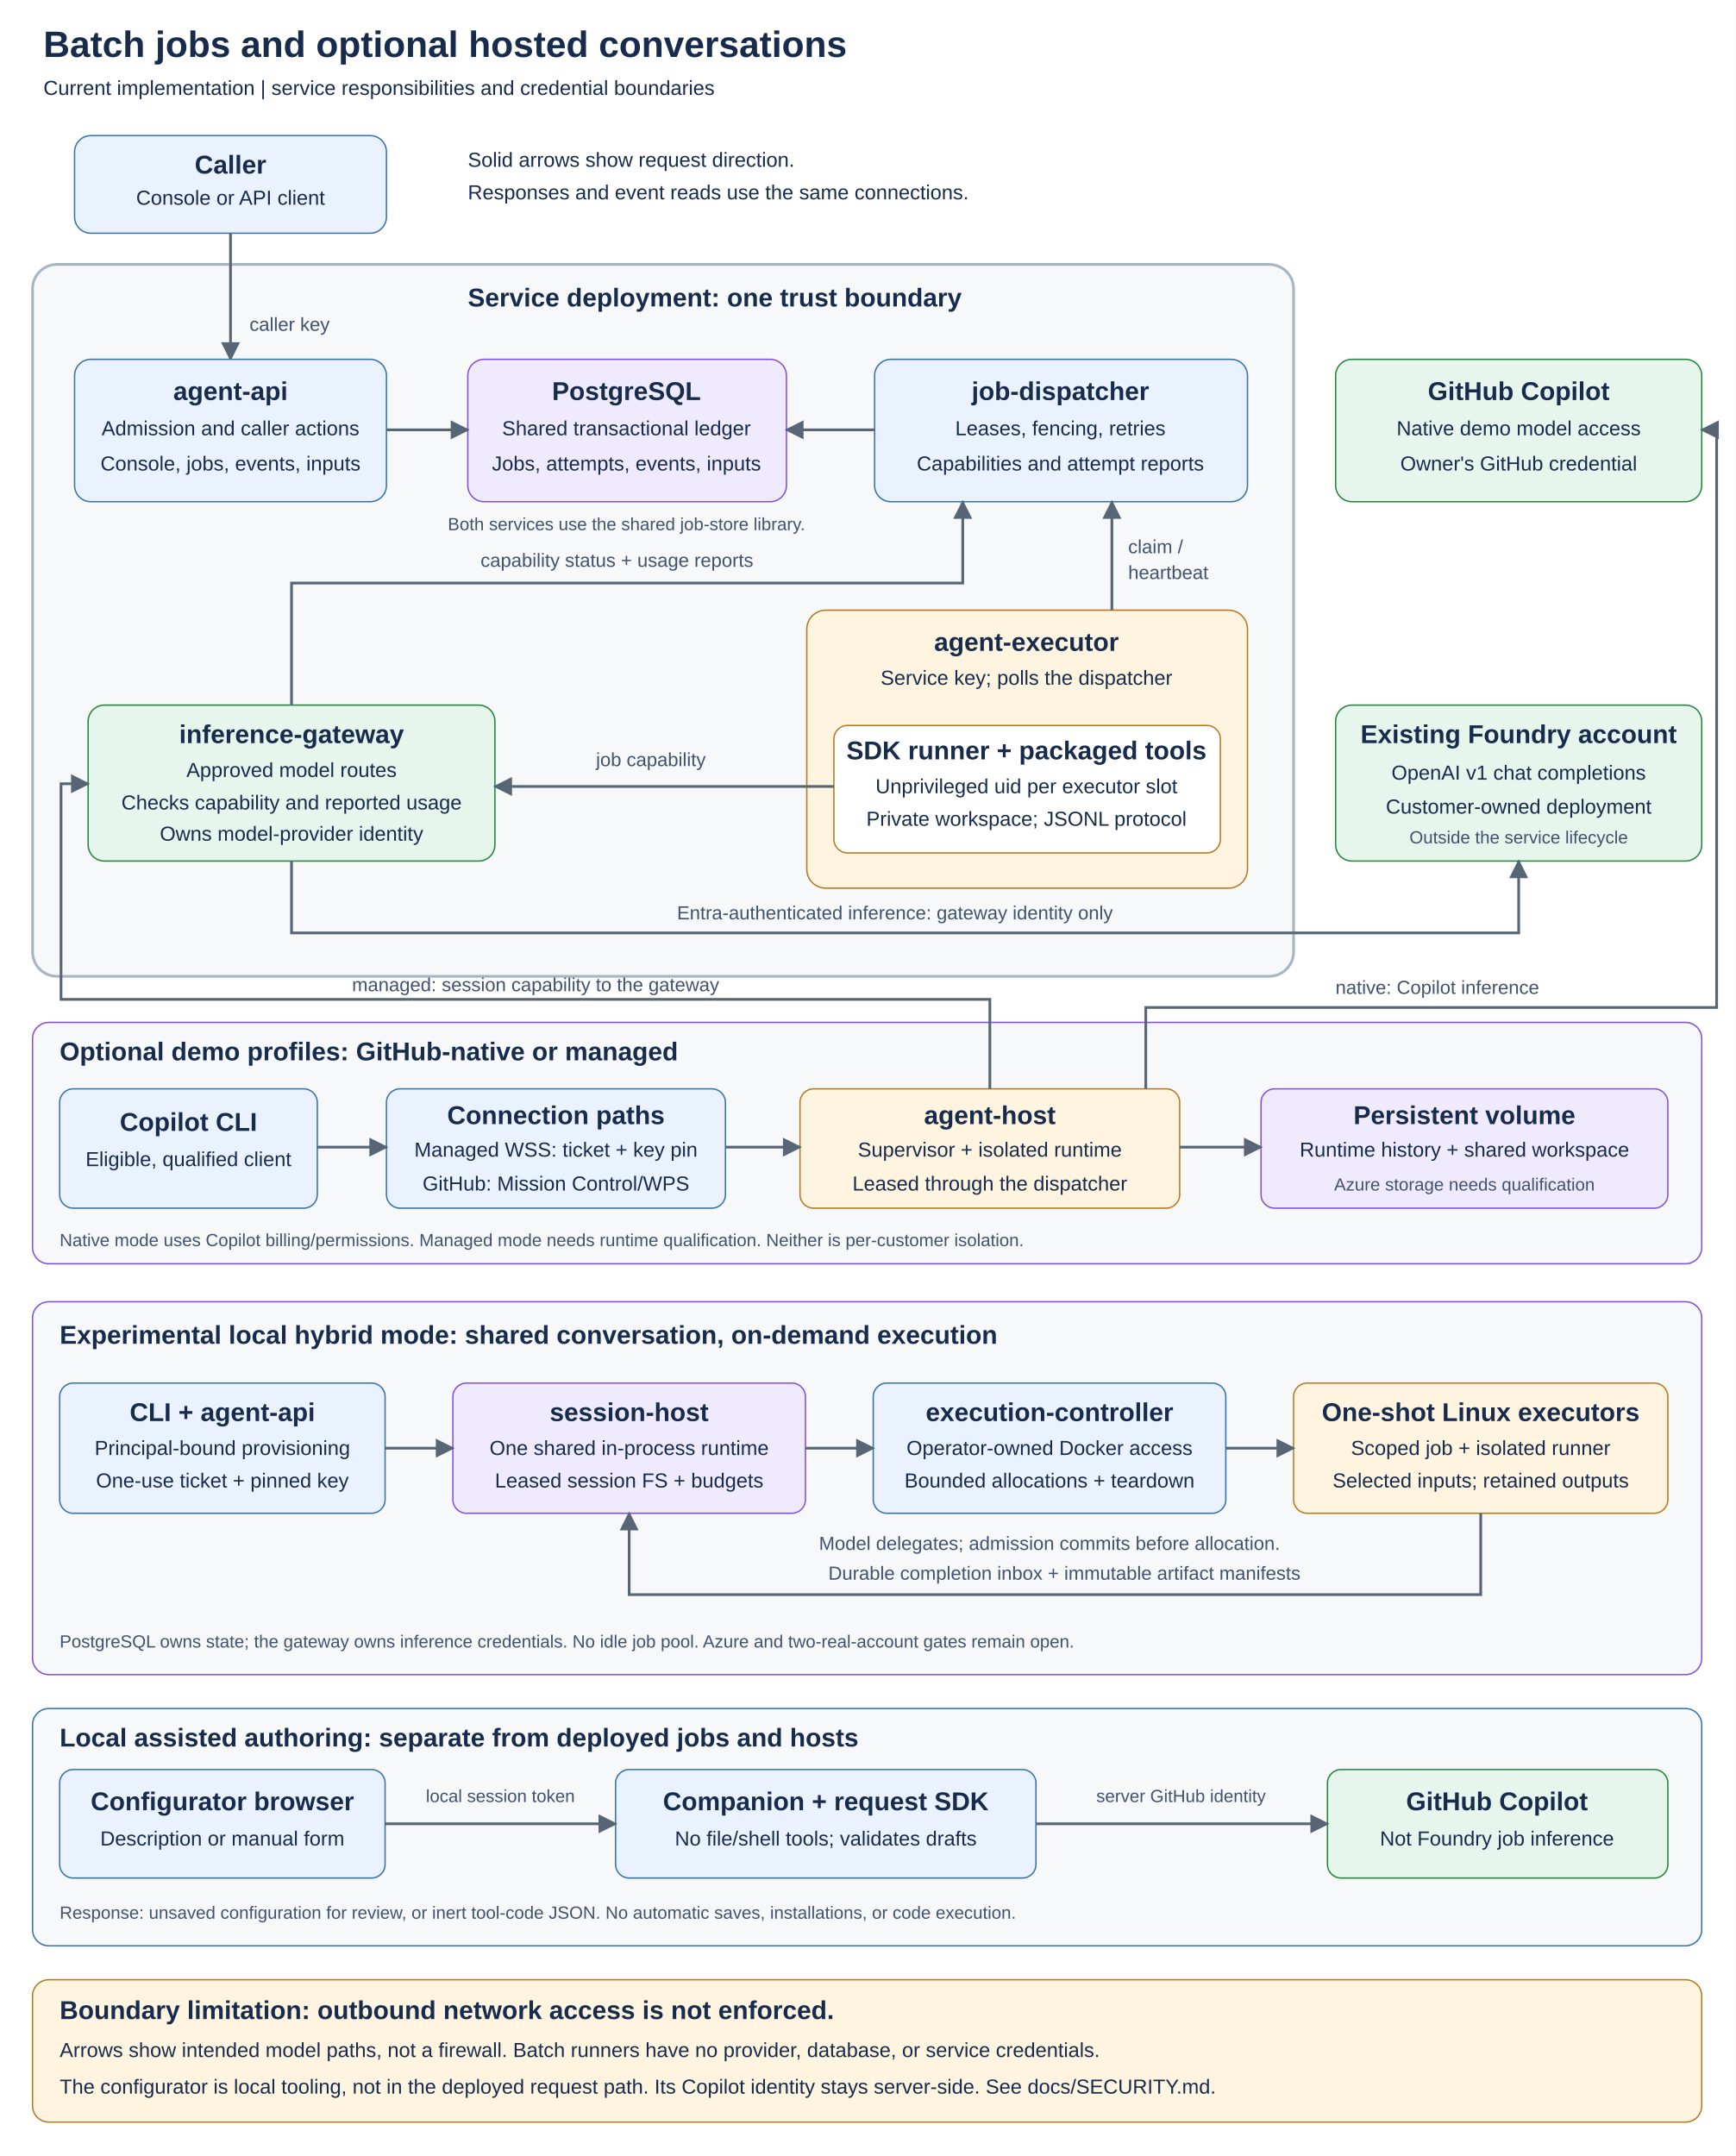
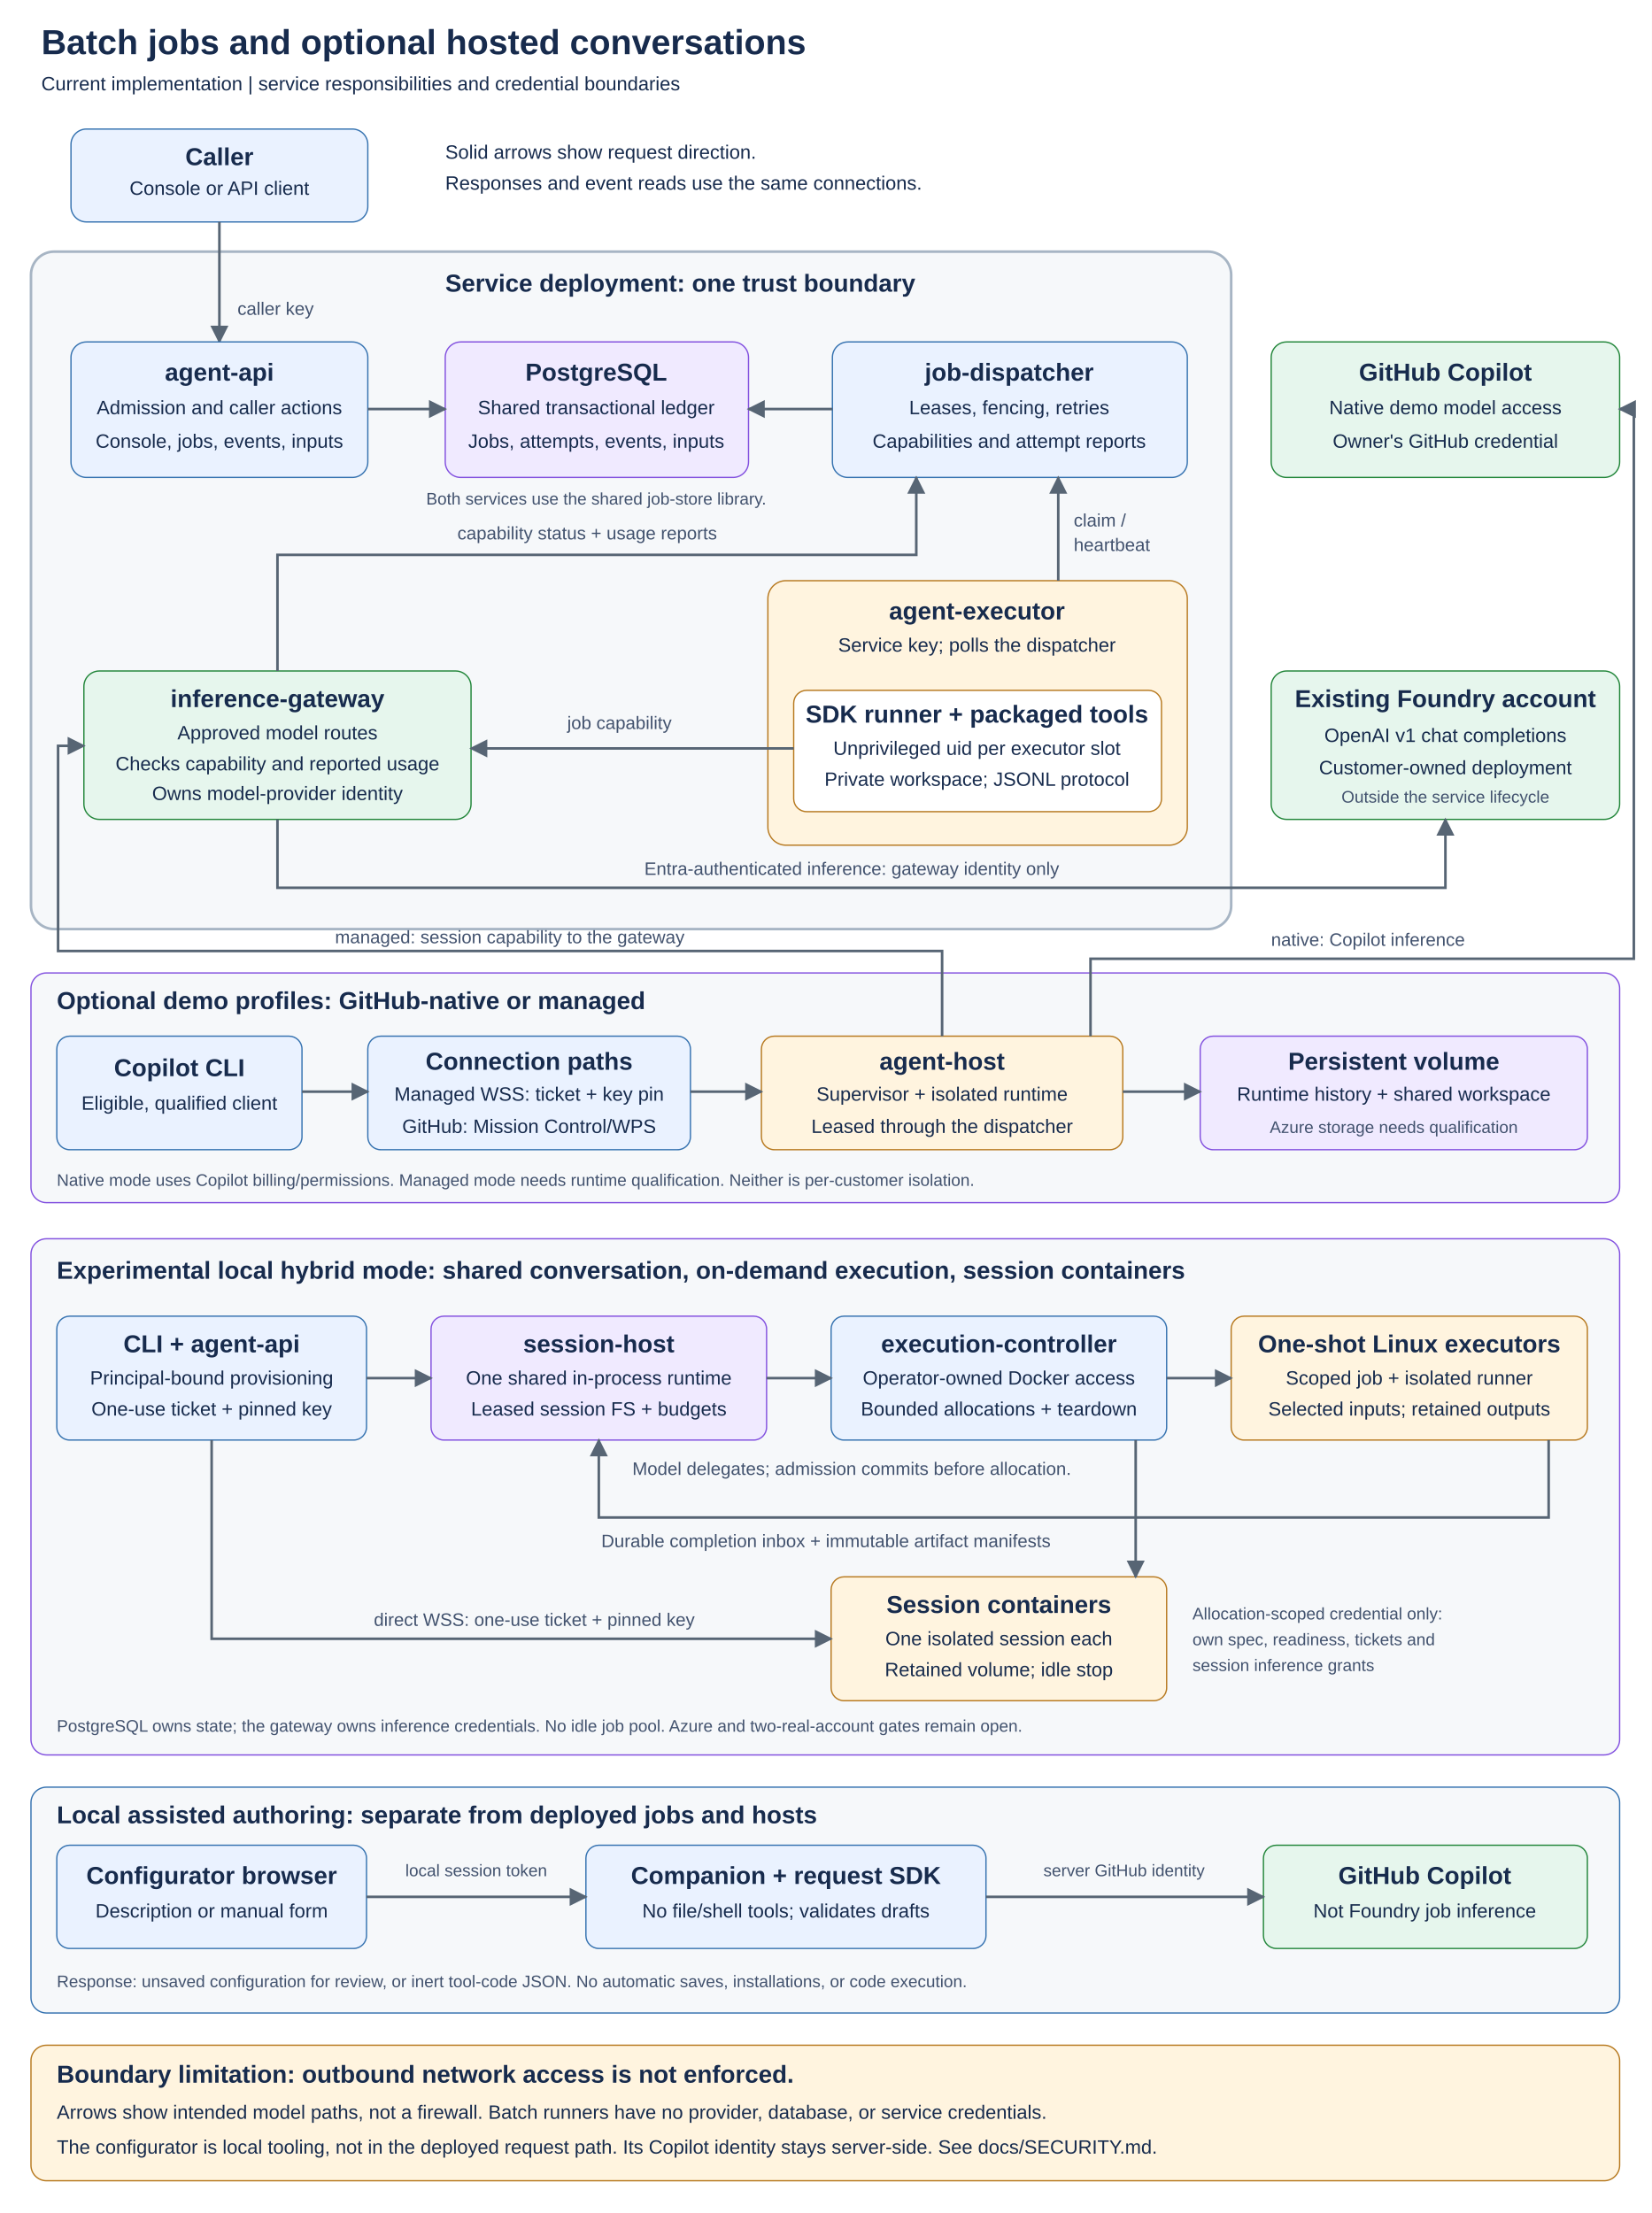
- <svg xmlns="http://www.w3.org/2000/svg" width="1280" height="1590" viewBox="0 0 1280 1590" role="img" aria-labelledby="title description">
+ <svg xmlns="http://www.w3.org/2000/svg" width="1280" height="1715" viewBox="0 0 1280 1715" role="img" aria-labelledby="title description">
  <defs>
    <marker id="arrow" viewBox="0 0 10 10" refX="9" refY="5" markerWidth="7" markerHeight="7" orient="auto-start-reverse">
      <path d="M 0 0 L 10 5 L 0 10 z" fill="#576574" />
    </marker>
    <style>
      text { font-family: Arial, Helvetica, sans-serif; fill: #172b4d; }
      .title { font-size: 27px; font-weight: 700; }
      .heading { font-size: 19px; font-weight: 700; }
      .body { font-size: 15px; }
      .label { font-size: 14px; fill: #42526e; }
      .small { font-size: 13px; fill: #42526e; }
      .edge { fill: none; stroke: #576574; stroke-width: 2; marker-end: url(#arrow); }
    </style>
  </defs>
-   <rect width="1280" height="1590" fill="#ffffff" />
+   <rect width="1280" height="1715" fill="#ffffff" />
  <text x="32" y="42" class="title">Batch jobs and optional hosted conversations</text>
  <text x="32" y="70" class="body">Current implementation | service responsibilities and credential boundaries</text>
  <rect x="55" y="100" width="230" height="72" rx="12" fill="#eaf2ff" stroke="#3572b0" />
  <text x="170" y="128" class="heading" text-anchor="middle">Caller</text>
  <text x="170" y="151" class="body" text-anchor="middle">Console or API client</text>
  <text x="345" y="123" class="body">Solid arrows show request direction.</text>
  <text x="345" y="147" class="body">Responses and event reads use the same connections.</text>
  <rect x="24" y="195" width="930" height="525" rx="18" fill="#f6f8fa" stroke="#a7b5c4" stroke-width="2" />
  <text x="345" y="226" class="heading">Service deployment: one trust boundary</text>
  <path d="M 170 172 V 265" class="edge" />
  <text x="184" y="244" class="label">caller key</text>
  <rect x="55" y="265" width="230" height="105" rx="12" fill="#eaf2ff" stroke="#3572b0" />
  <text x="170" y="295" class="heading" text-anchor="middle">agent-api</text>
  <text x="170" y="321" class="body" text-anchor="middle">Admission and caller actions</text>
  <text x="170" y="347" class="body" text-anchor="middle">Console, jobs, events, inputs</text>
  <rect x="345" y="265" width="235" height="105" rx="12" fill="#f0eaff" stroke="#8250df" />
  <text x="462" y="295" class="heading" text-anchor="middle">PostgreSQL</text>
  <text x="462" y="321" class="body" text-anchor="middle">Shared transactional ledger</text>
  <text x="462" y="347" class="body" text-anchor="middle">Jobs, attempts, events, inputs</text>
  <rect x="645" y="265" width="275" height="105" rx="12" fill="#eaf2ff" stroke="#3572b0" />
  <text x="782" y="295" class="heading" text-anchor="middle">job-dispatcher</text>
  <text x="782" y="321" class="body" text-anchor="middle">Leases, fencing, retries</text>
  <text x="782" y="347" class="body" text-anchor="middle">Capabilities and attempt reports</text>
  <path d="M 285 317 H 345" class="edge" />
  <path d="M 645 317 H 580" class="edge" />
  <rect x="985" y="265" width="270" height="105" rx="12" fill="#e6f6ed" stroke="#22863a" />
  <text x="1120" y="295" class="heading" text-anchor="middle">GitHub Copilot</text>
  <text x="1120" y="321" class="body" text-anchor="middle">Native demo model access</text>
  <text x="1120" y="347" class="body" text-anchor="middle">Owner's GitHub credential</text>
  <text x="462" y="391" class="small" text-anchor="middle">Both services use the shared job-store library.</text>
  <rect x="595" y="450" width="325" height="205" rx="14" fill="#fff4df" stroke="#b7791f" />
  <text x="757" y="480" class="heading" text-anchor="middle">agent-executor</text>
  <text x="757" y="505" class="body" text-anchor="middle">Service key; polls the dispatcher</text>
  <rect x="615" y="535" width="285" height="94" rx="10" fill="#ffffff" stroke="#b7791f" />
  <text x="757" y="560" class="heading" text-anchor="middle">SDK runner + packaged tools</text>
  <text x="757" y="585" class="body" text-anchor="middle">Unprivileged uid per executor slot</text>
  <text x="757" y="609" class="body" text-anchor="middle">Private workspace; JSONL protocol</text>
  <path d="M 820 450 V 370" class="edge" />
  <text x="832" y="408" class="label">claim /</text>
  <text x="832" y="427" class="label">heartbeat</text>
  <rect x="65" y="520" width="300" height="115" rx="12" fill="#e6f6ed" stroke="#22863a" />
  <text x="215" y="548" class="heading" text-anchor="middle">inference-gateway</text>
  <text x="215" y="573" class="body" text-anchor="middle">Approved model routes</text>
  <text x="215" y="597" class="body" text-anchor="middle">Checks capability and reported usage</text>
  <text x="215" y="620" class="body" text-anchor="middle">Owns model-provider identity</text>
  <path d="M 615 580 H 365" class="edge" />
  <text x="480" y="565" class="label" text-anchor="middle">job capability</text>
  <path d="M 215 520 V 430 H 710 V 370" class="edge" />
  <text x="455" y="418" class="label" text-anchor="middle">capability status + usage reports</text>
  <rect x="985" y="520" width="270" height="115" rx="12" fill="#e6f6ed" stroke="#22863a" />
  <text x="1120" y="548" class="heading" text-anchor="middle">Existing Foundry account</text>
  <text x="1120" y="575" class="body" text-anchor="middle">OpenAI v1 chat completions</text>
  <text x="1120" y="600" class="body" text-anchor="middle">Customer-owned deployment</text>
  <text x="1120" y="622" class="small" text-anchor="middle">Outside the service lifecycle</text>
  <path d="M 215 635 V 688 H 1120 V 635" class="edge" />
  <text x="660" y="678" class="label" text-anchor="middle">Entra-authenticated inference: gateway identity only</text>
  <rect x="24" y="754" width="1231" height="178" rx="12" fill="#f6f8fa" stroke="#8250df" />
  <text x="44" y="782" class="heading">Optional demo profiles: GitHub-native or managed</text>
  <rect x="44" y="803" width="190" height="88" rx="10" fill="#eaf2ff" stroke="#3572b0" />
  <text x="139" y="834" class="heading" text-anchor="middle">Copilot CLI</text>
  <text x="139" y="860" class="body" text-anchor="middle">Eligible, qualified client</text>
  <rect x="285" y="803" width="250" height="88" rx="10" fill="#eaf2ff" stroke="#3572b0" />
  <text x="410" y="829" class="heading" text-anchor="middle">Connection paths</text>
  <text x="410" y="853" class="body" text-anchor="middle">Managed WSS: ticket + key pin</text>
  <text x="410" y="878" class="body" text-anchor="middle">GitHub: Mission Control/WPS</text>
  <rect x="590" y="803" width="280" height="88" rx="10" fill="#fff4df" stroke="#b7791f" />
  <text x="730" y="829" class="heading" text-anchor="middle">agent-host</text>
  <text x="730" y="853" class="body" text-anchor="middle">Supervisor + isolated runtime</text>
  <text x="730" y="878" class="body" text-anchor="middle">Leased through the dispatcher</text>
  <rect x="930" y="803" width="300" height="88" rx="10" fill="#f0eaff" stroke="#8250df" />
  <text x="1080" y="829" class="heading" text-anchor="middle">Persistent volume</text>
  <text x="1080" y="853" class="body" text-anchor="middle">Runtime history + shared workspace</text>
  <text x="1080" y="878" class="small" text-anchor="middle">Azure storage needs qualification</text>
  <path d="M 234 846 H 285" class="edge" />
  <path d="M 535 846 H 590" class="edge" />
  <path d="M 870 846 H 930" class="edge" />
  <path d="M 730 803 V 737 H 45 V 578 H 65" class="edge" />
  <text x="395" y="731" class="label" text-anchor="middle">managed: session capability to the gateway</text>
  <path d="M 845 803 V 743 H 1266 V 317 H 1255" class="edge" />
  <text x="1060" y="733" class="label" text-anchor="middle">native: Copilot inference</text>
  <text x="44" y="919" class="small">Native mode uses Copilot billing/permissions. Managed mode needs runtime qualification. Neither is per-customer isolation.</text>
-   <rect x="24" y="960" width="1231" height="275" rx="12" fill="#f6f8fa" stroke="#8250df" />
-   <text x="44" y="991" class="heading">Experimental local hybrid mode: shared conversation, on-demand execution</text>
+   <rect x="24" y="960" width="1231" height="400" rx="12" fill="#f6f8fa" stroke="#8250df" />
+   <text x="44" y="991" class="heading">Experimental local hybrid mode: shared conversation, on-demand execution, session containers</text>
  <rect x="44" y="1020" width="240" height="96" rx="10" fill="#eaf2ff" stroke="#3572b0" />
  <text x="164" y="1048" class="heading" text-anchor="middle">CLI + agent-api</text>
  <text x="164" y="1073" class="body" text-anchor="middle">Principal-bound provisioning</text>
  <text x="164" y="1097" class="body" text-anchor="middle">One-use ticket + pinned key</text>
  <rect x="334" y="1020" width="260" height="96" rx="10" fill="#f0eaff" stroke="#8250df" />
  <text x="464" y="1048" class="heading" text-anchor="middle">session-host</text>
  <text x="464" y="1073" class="body" text-anchor="middle">One shared in-process runtime</text>
  <text x="464" y="1097" class="body" text-anchor="middle">Leased session FS + budgets</text>
  <rect x="644" y="1020" width="260" height="96" rx="10" fill="#eaf2ff" stroke="#3572b0" />
  <text x="774" y="1048" class="heading" text-anchor="middle">execution-controller</text>
  <text x="774" y="1073" class="body" text-anchor="middle">Operator-owned Docker access</text>
  <text x="774" y="1097" class="body" text-anchor="middle">Bounded allocations + teardown</text>
  <rect x="954" y="1020" width="276" height="96" rx="10" fill="#fff4df" stroke="#b7791f" />
  <text x="1092" y="1048" class="heading" text-anchor="middle">One-shot Linux executors</text>
  <text x="1092" y="1073" class="body" text-anchor="middle">Scoped job + isolated runner</text>
  <text x="1092" y="1097" class="body" text-anchor="middle">Selected inputs; retained outputs</text>
  <path d="M 284 1068 H 334" class="edge" />
  <path d="M 594 1068 H 644" class="edge" />
  <path d="M 904 1068 H 954" class="edge" />
-   <text x="774" y="1143" class="label" text-anchor="middle">Model delegates; admission commits before allocation.</text>
-   <path d="M 1092 1116 V 1176 H 464 V 1116" class="edge" />
-   <text x="785" y="1165" class="label" text-anchor="middle">Durable completion inbox + immutable artifact manifests</text>
-   <text x="44" y="1215" class="small">PostgreSQL owns state; the gateway owns inference credentials. No idle job pool. Azure and two-real-account gates remain open.</text>
-   <rect x="24" y="1260" width="1231" height="175" rx="12" fill="#f6f8fa" stroke="#3572b0" />
-   <text x="44" y="1288" class="heading">Local assisted authoring: separate from deployed jobs and hosts</text>
-   <rect x="44" y="1305" width="240" height="80" rx="10" fill="#eaf2ff" stroke="#3572b0" />
-   <text x="164" y="1335" class="heading" text-anchor="middle">Configurator browser</text>
-   <text x="164" y="1361" class="body" text-anchor="middle">Description or manual form</text>
-   <rect x="454" y="1305" width="310" height="80" rx="10" fill="#eaf2ff" stroke="#3572b0" />
-   <text x="609" y="1335" class="heading" text-anchor="middle">Companion + request SDK</text>
-   <text x="609" y="1361" class="body" text-anchor="middle">No file/shell tools; validates drafts</text>
-   <rect x="979" y="1305" width="251" height="80" rx="10" fill="#e6f6ed" stroke="#22863a" />
-   <text x="1104" y="1335" class="heading" text-anchor="middle">GitHub Copilot</text>
-   <text x="1104" y="1361" class="body" text-anchor="middle">Not Foundry job inference</text>
-   <path d="M 284 1345 H 454" class="edge" />
-   <text x="369" y="1329" class="small" text-anchor="middle">local session token</text>
-   <path d="M 764 1345 H 979" class="edge" />
-   <text x="871" y="1329" class="small" text-anchor="middle">server GitHub identity</text>
-   <text x="44" y="1415" class="small">Response: unsaved configuration for review, or inert tool-code JSON. No automatic saves, installations, or code execution.</text>
-   <rect x="24" y="1460" width="1231" height="105" rx="12" fill="#fff4df" stroke="#b7791f" />
-   <text x="44" y="1489" class="heading">Boundary limitation: outbound network access is not enforced.</text>
-   <text x="44" y="1517" class="body">Arrows show intended model paths, not a firewall. Batch runners have no provider, database, or service credentials.</text>
-   <text x="44" y="1544" class="body">The configurator is local tooling, not in the deployed request path. Its Copilot identity stays server-side. See docs/SECURITY.md.</text>
+   <text x="660" y="1143" class="label" text-anchor="middle">Model delegates; admission commits before allocation.</text>
+   <path d="M 1200 1116 V 1176 H 464 V 1116" class="edge" />
+   <text x="640" y="1199" class="label" text-anchor="middle">Durable completion inbox + immutable artifact manifests</text>
+   <rect x="644" y="1222" width="260" height="96" rx="10" fill="#fff4df" stroke="#b7791f" />
+   <text x="774" y="1250" class="heading" text-anchor="middle">Session containers</text>
+   <text x="774" y="1275" class="body" text-anchor="middle">One isolated session each</text>
+   <text x="774" y="1299" class="body" text-anchor="middle">Retained volume; idle stop</text>
+   <path d="M 880 1116 V 1222" class="edge" />
+   <path d="M 164 1116 V 1270 H 644" class="edge" />
+   <text x="414" y="1260" class="label" text-anchor="middle">direct WSS: one-use ticket + pinned key</text>
+   <text x="924" y="1255" class="small">Allocation-scoped credential only:</text>
+   <text x="924" y="1275" class="small">own spec, readiness, tickets and</text>
+   <text x="924" y="1295" class="small">session inference grants</text>
+   <text x="44" y="1342" class="small">PostgreSQL owns state; the gateway owns inference credentials. No idle job pool. Azure and two-real-account gates remain open.</text>
+   <rect x="24" y="1385" width="1231" height="175" rx="12" fill="#f6f8fa" stroke="#3572b0" />
+   <text x="44" y="1413" class="heading">Local assisted authoring: separate from deployed jobs and hosts</text>
+   <rect x="44" y="1430" width="240" height="80" rx="10" fill="#eaf2ff" stroke="#3572b0" />
+   <text x="164" y="1460" class="heading" text-anchor="middle">Configurator browser</text>
+   <text x="164" y="1486" class="body" text-anchor="middle">Description or manual form</text>
+   <rect x="454" y="1430" width="310" height="80" rx="10" fill="#eaf2ff" stroke="#3572b0" />
+   <text x="609" y="1460" class="heading" text-anchor="middle">Companion + request SDK</text>
+   <text x="609" y="1486" class="body" text-anchor="middle">No file/shell tools; validates drafts</text>
+   <rect x="979" y="1430" width="251" height="80" rx="10" fill="#e6f6ed" stroke="#22863a" />
+   <text x="1104" y="1460" class="heading" text-anchor="middle">GitHub Copilot</text>
+   <text x="1104" y="1486" class="body" text-anchor="middle">Not Foundry job inference</text>
+   <path d="M 284 1470 H 454" class="edge" />
+   <text x="369" y="1454" class="small" text-anchor="middle">local session token</text>
+   <path d="M 764 1470 H 979" class="edge" />
+   <text x="871" y="1454" class="small" text-anchor="middle">server GitHub identity</text>
+   <text x="44" y="1540" class="small">Response: unsaved configuration for review, or inert tool-code JSON. No automatic saves, installations, or code execution.</text>
+   <rect x="24" y="1585" width="1231" height="105" rx="12" fill="#fff4df" stroke="#b7791f" />
+   <text x="44" y="1614" class="heading">Boundary limitation: outbound network access is not enforced.</text>
+   <text x="44" y="1642" class="body">Arrows show intended model paths, not a firewall. Batch runners have no provider, database, or service credentials.</text>
+   <text x="44" y="1669" class="body">The configurator is local tooling, not in the deployed request path. Its Copilot identity stays server-side. See docs/SECURITY.md.</text>
</svg>
